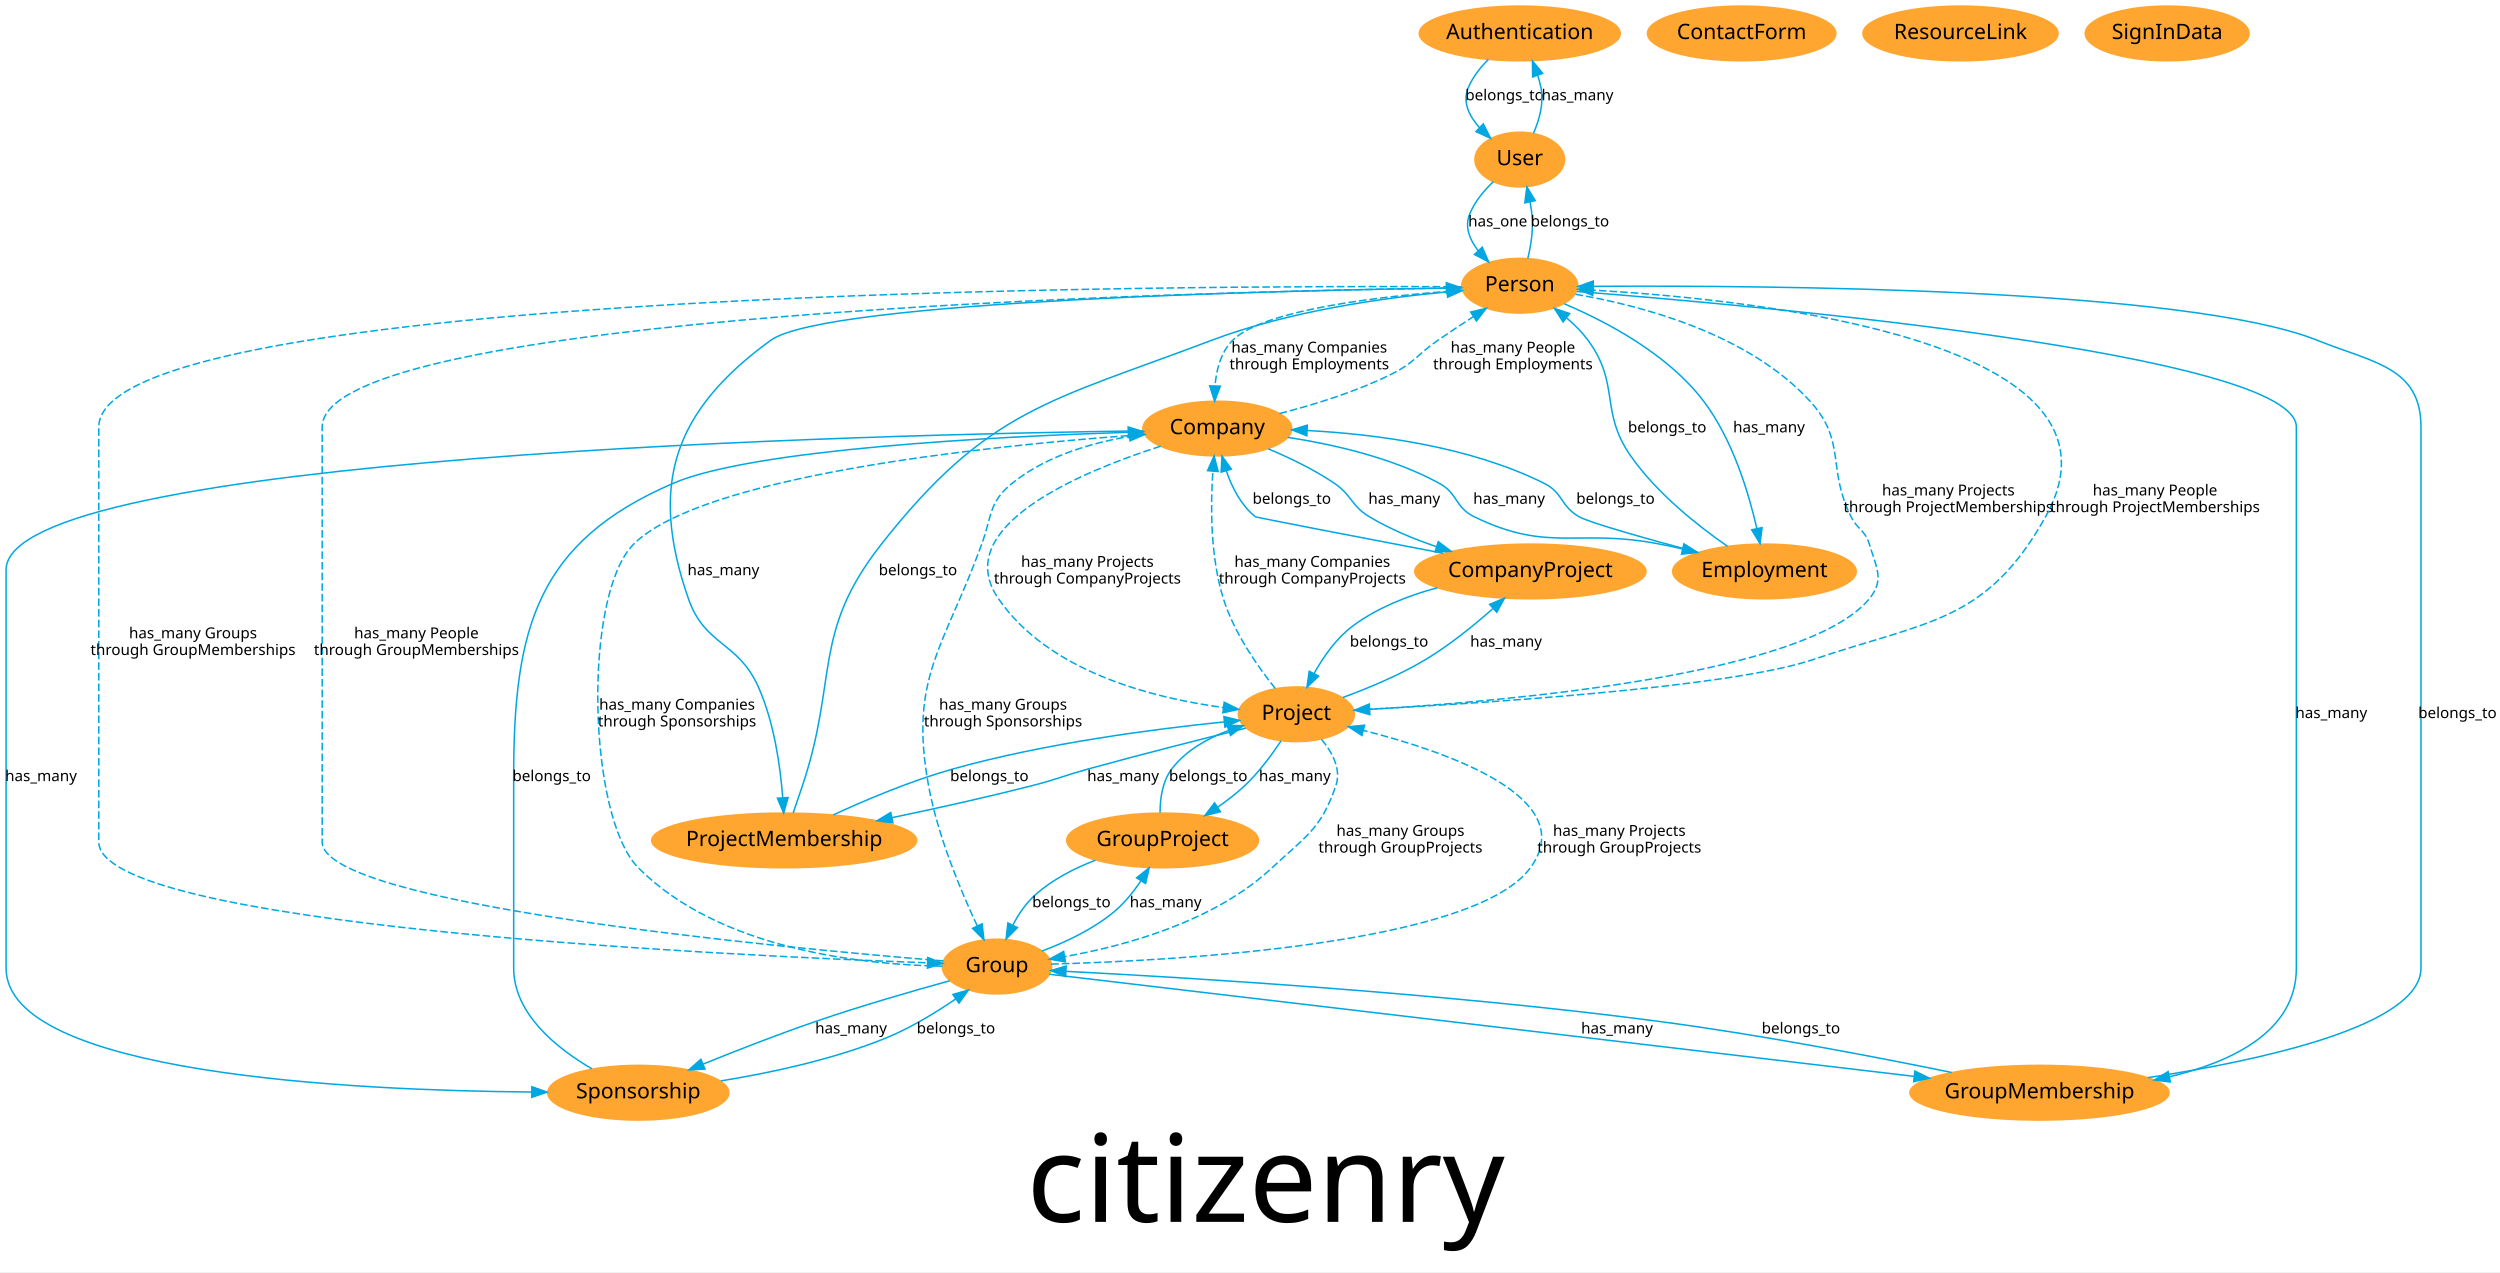
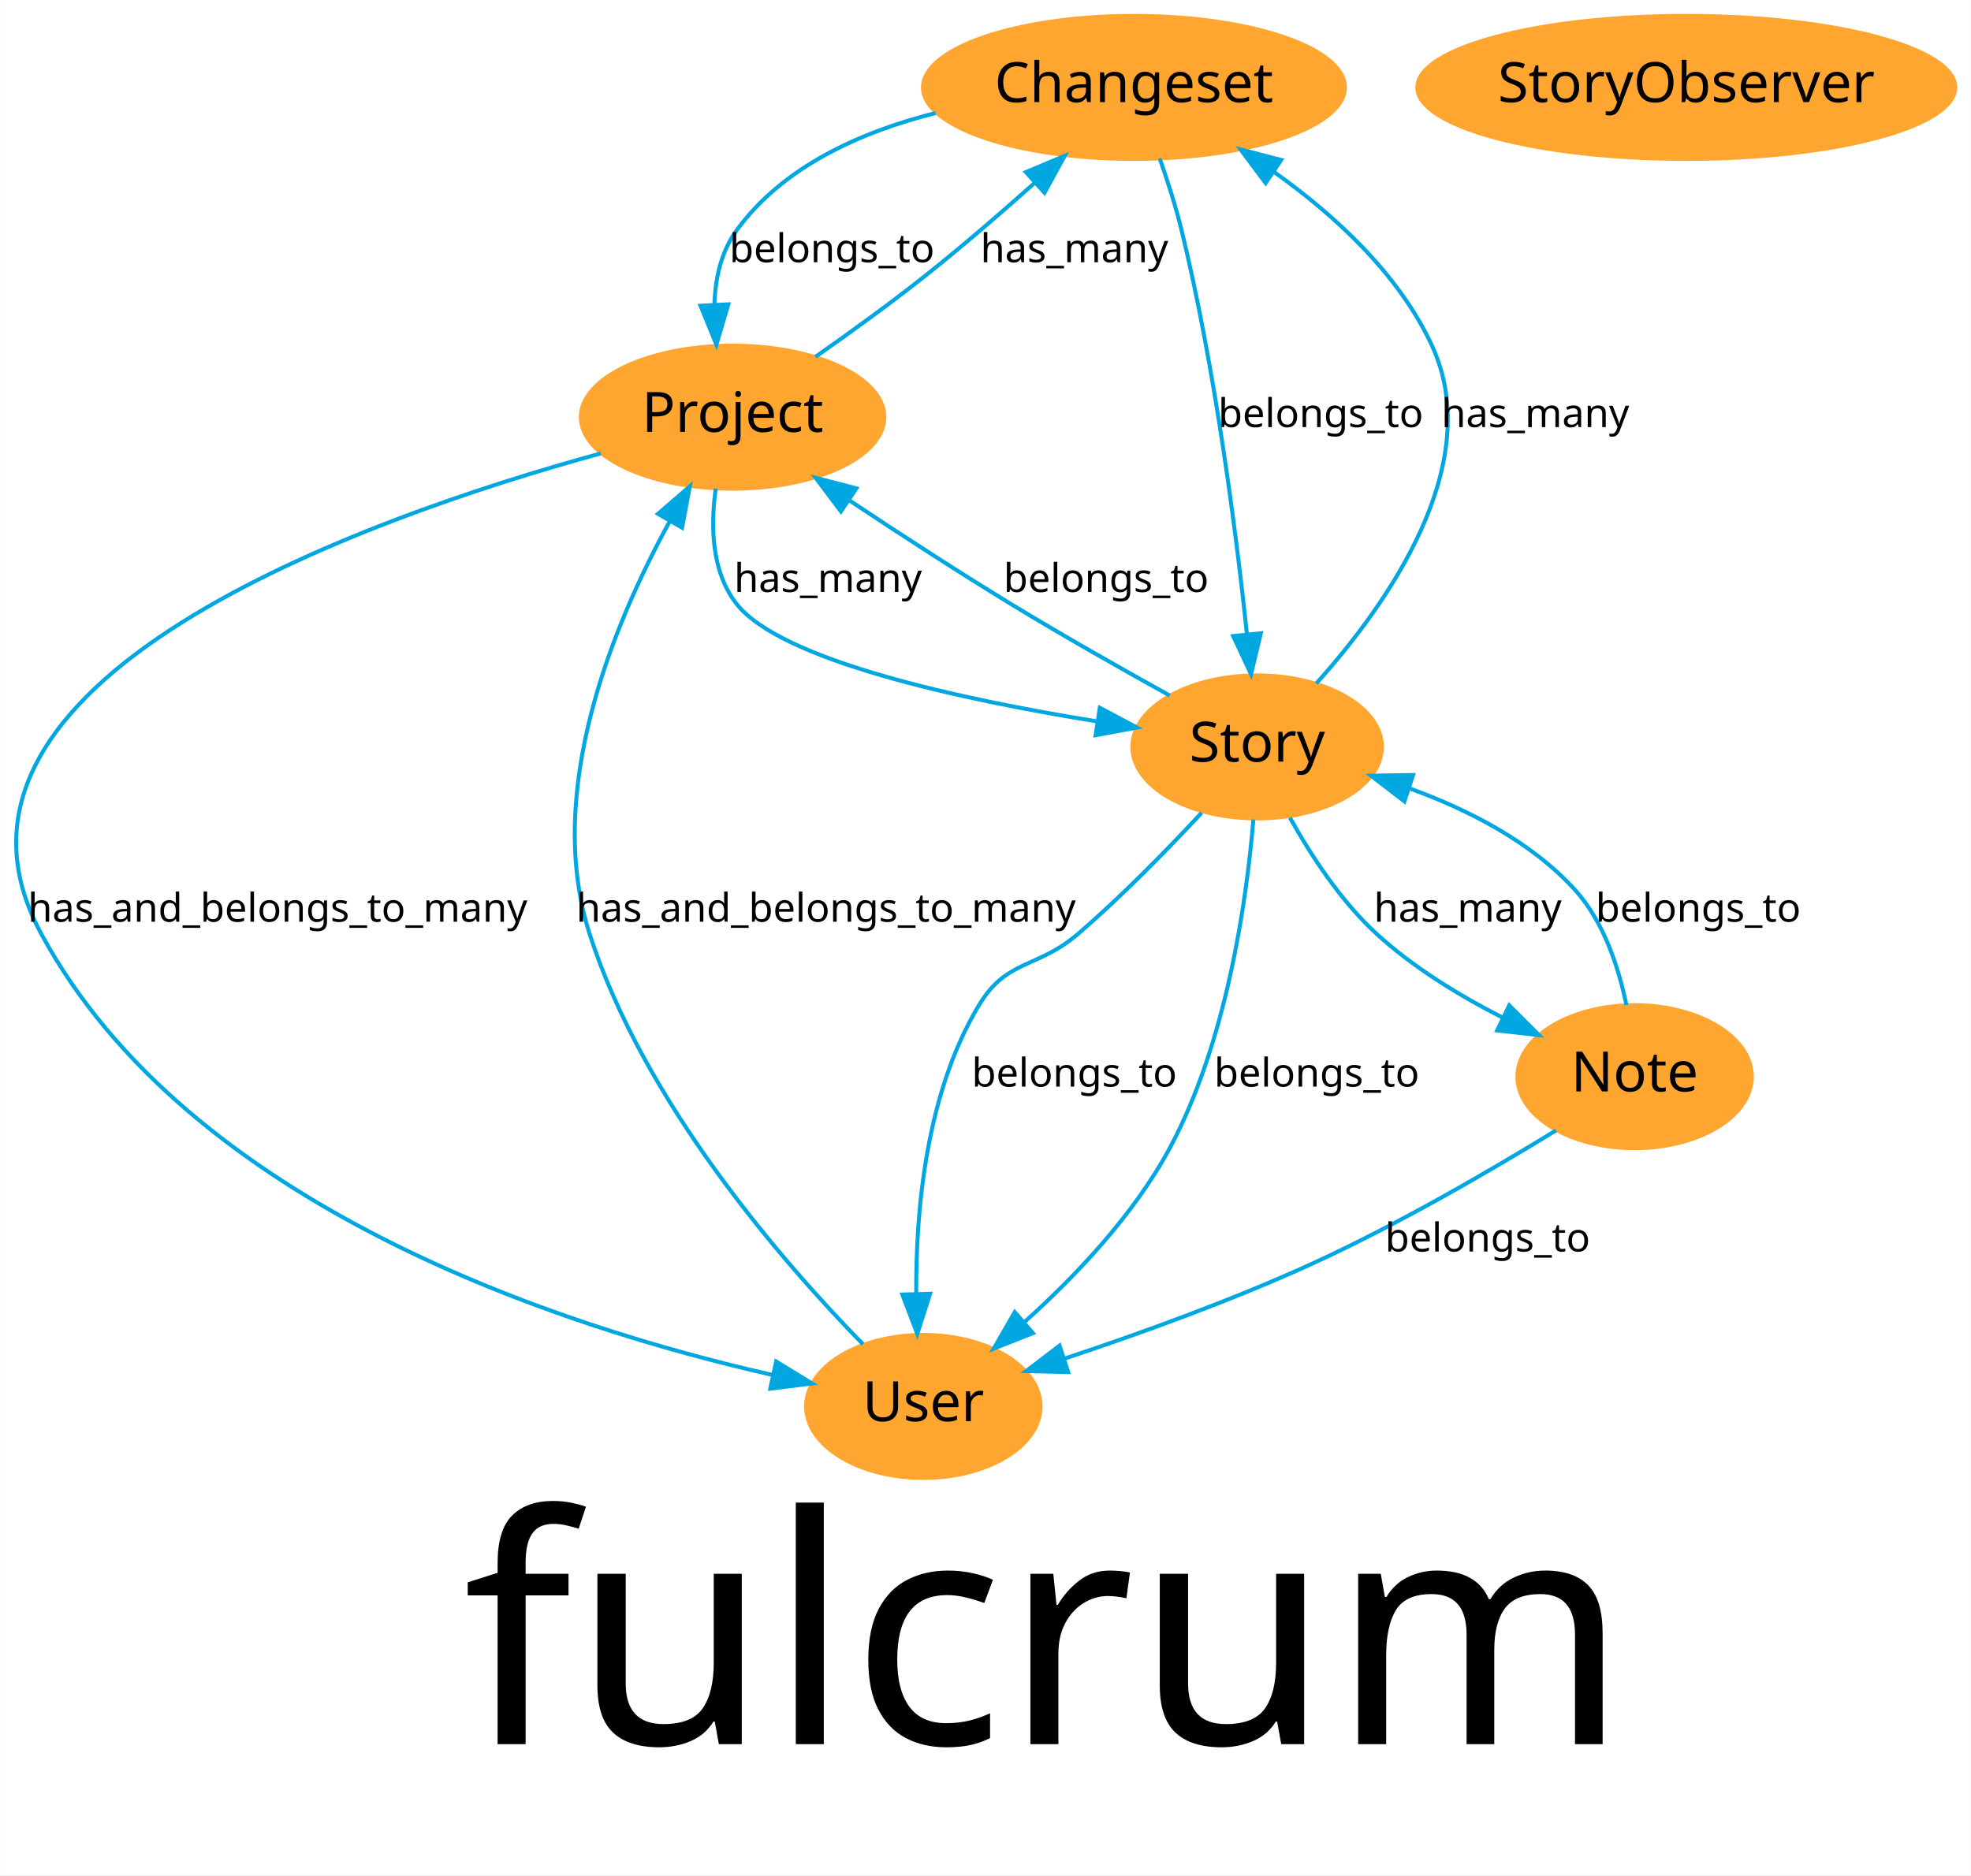
- <svg xmlns="http://www.w3.org/2000/svg" width="1645pt" height="837pt" viewBox="0.00 0.00 1645.00 837.00">
-   <g id="graph0" class="graph" transform="scale(1 1) rotate(0) translate(4 833)">
-     <polygon fill="white" stroke="transparent" points="-4,4 -4,-833 1641,-833 1641,4 -4,4" />
-     <text text-anchor="start" x="667.5" y="-29" font-family="Droid Sans Mono" font-size="14.00"> </text>
-     <text text-anchor="start" x="671.5" y="-29" font-family="Droid Sans Mono" font-size="80.00">citizenry</text>
-     <text text-anchor="start" x="965.5" y="-29" font-family="Droid Sans Mono" font-size="14.00"> </text>
+ <svg xmlns="http://www.w3.org/2000/svg" width="496pt" height="472pt" viewBox="0.00 0.00 495.89 472.00">
+   <g id="graph0" class="graph" transform="scale(1 1) rotate(0) translate(4 468)">
+     <polygon fill="white" stroke="transparent" points="-4,4 -4,-468 491.89,-468 491.89,4 -4,4" />
+     <text text-anchor="start" x="108.45" y="-29" font-family="Droid Sans Mono" font-size="14.00"> </text>
+     <text text-anchor="start" x="112.45" y="-29" font-family="Droid Sans Mono" font-size="80.00">fulcrum</text>
+     <text text-anchor="start" x="375.45" y="-29" font-family="Droid Sans Mono" font-size="14.00"> </text>
    <g id="node1" class="node">
-       <ellipse fill="#ffa630" stroke="#ffa630" cx="996" cy="-811" rx="66.09" ry="18" />
-       <text text-anchor="middle" x="996" y="-807.3" font-family="Droid Sans Mono" font-size="14.00">Authentication</text>
+       <ellipse fill="#ffa630" stroke="#ffa630" cx="281.3" cy="-446" rx="53.09" ry="18" />
+       <text text-anchor="middle" x="281.3" y="-442.3" font-family="Droid Sans Mono" font-size="14.00">Changeset</text>
    </g>
-     <g id="node15" class="node">
-       <ellipse fill="#ffa630" stroke="#ffa630" cx="996" cy="-728" rx="29.5" ry="18" />
-       <text text-anchor="middle" x="996" y="-724.3" font-family="Droid Sans Mono" font-size="14.00">User</text>
+     <g id="node3" class="node">
+       <ellipse fill="#ffa630" stroke="#ffa630" cx="180.3" cy="-363" rx="38.19" ry="18" />
+       <text text-anchor="middle" x="180.3" y="-359.3" font-family="Droid Sans Mono" font-size="14.00">Project</text>
    </g>
    <g id="edge1" class="edge">
-       <path fill="none" stroke="#00a7e1" d="M975.27,-793.85C969.92,-788.49 964.87,-782.06 962,-775 958.25,-765.75 962.68,-756.68 969.45,-749.06" />
-       <polygon fill="#00a7e1" stroke="#00a7e1" points="972.02,-751.45 976.79,-741.98 967.16,-746.41 972.02,-751.45" />
-       <text text-anchor="middle" x="986" y="-767" font-family="Droid Sans Mono" font-size="10.00">belongs_to</text>
+       <path fill="none" stroke="#00a7e1" d="M231.37,-439.55C212.59,-434.82 192.97,-426.08 181.3,-410 177.42,-404.65 175.94,-397.96 175.72,-391.35" />
+       <polygon fill="#00a7e1" stroke="#00a7e1" points="179.22,-391.4 176.23,-381.24 172.23,-391.05 179.22,-391.4" />
+       <text text-anchor="middle" x="205.3" y="-402" font-family="Droid Sans Mono" font-size="10.00">belongs_to</text>
+     </g>
+     <g id="node4" class="node">
+       <ellipse fill="#ffa630" stroke="#ffa630" cx="312.3" cy="-280" rx="31.4" ry="18" />
+       <text text-anchor="middle" x="312.3" y="-276.3" font-family="Droid Sans Mono" font-size="14.00">Story</text>
+     </g>
+     <g id="edge2" class="edge">
+       <path fill="none" stroke="#00a7e1" d="M287.79,-428.1C289.79,-422.41 291.84,-415.99 293.3,-410 301.7,-375.39 306.95,-334.6 309.75,-308.3" />
+       <polygon fill="#00a7e1" stroke="#00a7e1" points="313.24,-308.61 310.77,-298.3 306.27,-307.9 313.24,-308.61" />
+       <text text-anchor="middle" x="328.3" y="-360.5" font-family="Droid Sans Mono" font-size="10.00">belongs_to</text>
    </g>
    <g id="node2" class="node">
-       <ellipse fill="#ffa630" stroke="#ffa630" cx="797" cy="-551" rx="48.99" ry="18" />
-       <text text-anchor="middle" x="797" y="-547.3" font-family="Droid Sans Mono" font-size="14.00">Company</text>
+       <ellipse fill="#ffa630" stroke="#ffa630" cx="407.3" cy="-197" rx="29.5" ry="18" />
+       <text text-anchor="middle" x="407.3" y="-193.3" font-family="Droid Sans Mono" font-size="14.00">Note</text>
    </g>
-     <g id="node3" class="node">
-       <ellipse fill="#ffa630" stroke="#ffa630" cx="1003" cy="-457" rx="76.09" ry="18" />
-       <text text-anchor="middle" x="1003" y="-453.3" font-family="Droid Sans Mono" font-size="14.00">CompanyProject</text>
+     <g id="edge4" class="edge">
+       <path fill="none" stroke="#00a7e1" d="M405.22,-215.03C403.27,-224.54 399.52,-236.04 392.3,-244 381.37,-256.04 365.56,-264.14 350.87,-269.48" />
+       <polygon fill="#00a7e1" stroke="#00a7e1" points="349.36,-266.29 340.96,-272.75 351.55,-272.94 349.36,-266.29" />
+       <text text-anchor="middle" x="423.3" y="-236" font-family="Droid Sans Mono" font-size="10.00">belongs_to</text>
    </g>
-     <g id="edge2" class="edge">
-       <path fill="none" stroke="#00a7e1" d="M830.51,-537.67C844.52,-531.79 860.62,-524.05 874,-515 885.72,-507.07 884.87,-500.29 897,-493 910.49,-484.89 926.09,-478.41 941.1,-473.33" />
-       <polygon fill="#00a7e1" stroke="#00a7e1" points="942.4,-476.59 950.85,-470.2 940.26,-469.93 942.4,-476.59" />
-       <text text-anchor="middle" x="920" y="-501.5" font-family="Droid Sans Mono" font-size="10.00">has_many</text>
+     <g id="node6" class="node">
+       <ellipse fill="#ffa630" stroke="#ffa630" cx="228.3" cy="-114" rx="29.5" ry="18" />
+       <text text-anchor="middle" x="228.3" y="-110.3" font-family="Droid Sans Mono" font-size="14.00">User</text>
+     </g>
+     <g id="edge3" class="edge">
+       <path fill="none" stroke="#00a7e1" d="M387.5,-183.47C371.41,-173.6 347.91,-159.9 326.3,-150 306.11,-140.75 282.72,-132.31 263.85,-126.04" />
+       <polygon fill="#00a7e1" stroke="#00a7e1" points="264.75,-122.65 254.16,-122.88 262.58,-129.31 264.75,-122.65" />
+       <text text-anchor="middle" x="370.3" y="-153" font-family="Droid Sans Mono" font-size="10.00">belongs_to</text>
+     </g>
+     <g id="edge7" class="edge">
+       <path fill="none" stroke="#00a7e1" d="M201.15,-378.18C209.99,-384.37 220.3,-391.84 229.3,-399 238.3,-406.17 247.82,-414.39 256.22,-421.88" />
+       <polygon fill="#00a7e1" stroke="#00a7e1" points="254.11,-424.68 263.88,-428.78 258.79,-419.48 254.11,-424.68" />
+       <text text-anchor="middle" x="266.3" y="-402" font-family="Droid Sans Mono" font-size="10.00">has_many</text>
+     </g>
+     <g id="edge6" class="edge">
+       <path fill="none" stroke="#00a7e1" d="M176.06,-345.03C174.73,-335.54 174.98,-324.04 181.3,-316 192.5,-301.74 237.66,-291.97 271.85,-286.45" />
+       <polygon fill="#00a7e1" stroke="#00a7e1" points="272.71,-289.85 282.06,-284.87 271.65,-282.94 272.71,-289.85" />
+       <text text-anchor="middle" x="204.3" y="-319" font-family="Droid Sans Mono" font-size="10.00">has_many</text>
+     </g>
+     <g id="edge5" class="edge">
+       <path fill="none" stroke="#00a7e1" d="M147.13,-353.88C87.59,-337.53 -28.15,-296.67 6.3,-233 43.49,-164.26 137.27,-133.95 190.27,-121.94" />
+       <polygon fill="#00a7e1" stroke="#00a7e1" points="191.26,-125.31 200.3,-119.78 189.79,-118.47 191.26,-125.31" />
+       <text text-anchor="middle" x="65.8" y="-236" font-family="Droid Sans Mono" font-size="10.00">has_and_belongs_to_many</text>
+     </g>
+     <g id="edge11" class="edge">
+       <path fill="none" stroke="#00a7e1" d="M327.2,-295.98C344.83,-315.6 370.12,-351.03 356.3,-381 347.95,-399.1 331.68,-413.97 316.42,-424.81" />
+       <polygon fill="#00a7e1" stroke="#00a7e1" points="314.44,-421.92 308.1,-430.41 318.35,-427.73 314.44,-421.92" />
+       <text text-anchor="middle" x="382.3" y="-360.5" font-family="Droid Sans Mono" font-size="10.00">has_many</text>
+     </g>
+     <g id="edge12" class="edge">
+       <path fill="none" stroke="#00a7e1" d="M320.56,-262.19C325.81,-252.76 333.31,-241.26 342.3,-233 351.49,-224.55 363.11,-217.46 373.96,-211.92" />
+       <polygon fill="#00a7e1" stroke="#00a7e1" points="375.74,-214.95 383.23,-207.45 372.7,-208.64 375.74,-214.95" />
+       <text text-anchor="middle" x="365.3" y="-236" font-family="Droid Sans Mono" font-size="10.00">has_many</text>
+     </g>
+     <g id="edge8" class="edge">
+       <path fill="none" stroke="#00a7e1" d="M290.28,-292.95C278.34,-299.56 263.38,-308.02 250.3,-316 236.81,-324.23 222.16,-333.75 209.77,-342" />
+       <polygon fill="#00a7e1" stroke="#00a7e1" points="207.56,-339.27 201.2,-347.74 211.45,-345.08 207.56,-339.27" />
+       <text text-anchor="middle" x="274.3" y="-319" font-family="Droid Sans Mono" font-size="10.00">belongs_to</text>
+     </g>
+     <g id="edge9" class="edge">
+       <path fill="none" stroke="#00a7e1" d="M298.33,-263.42C289.74,-254.18 278.31,-242.47 267.3,-233 256.92,-224.07 249.37,-226.72 242.3,-215 229.05,-193.04 226.37,-163.53 226.51,-142.26" />
+       <polygon fill="#00a7e1" stroke="#00a7e1" points="230,-142.36 226.78,-132.26 223.01,-142.16 230,-142.36" />
+       <text text-anchor="middle" x="266.3" y="-194.5" font-family="Droid Sans Mono" font-size="10.00">belongs_to</text>
+     </g>
+     <g id="edge10" class="edge">
+       <path fill="none" stroke="#00a7e1" d="M311.36,-261.74C309.61,-240.98 304.6,-205.62 290.3,-179 281.26,-162.19 266.53,-146.71 253.7,-135.19" />
+       <polygon fill="#00a7e1" stroke="#00a7e1" points="255.87,-132.45 246.02,-128.55 251.3,-137.74 255.87,-132.45" />
+       <text text-anchor="middle" x="327.3" y="-194.5" font-family="Droid Sans Mono" font-size="10.00">belongs_to</text>
    </g>
    <g id="node5" class="node">
-       <ellipse fill="#ffa630" stroke="#ffa630" cx="1157" cy="-457" rx="60.39" ry="18" />
-       <text text-anchor="middle" x="1157" y="-453.3" font-family="Droid Sans Mono" font-size="14.00">Employment</text>
-     </g>
-     <g id="edge6" class="edge">
-       <path fill="none" stroke="#00a7e1" d="M843.31,-545.22C873.19,-540.66 912.11,-531.85 943,-515 955.42,-508.23 953.29,-499.21 966,-493 1015.24,-468.92 1034.22,-485.57 1088,-475 1092.94,-474.03 1098.06,-472.93 1103.18,-471.78" />
-       <polygon fill="#00a7e1" stroke="#00a7e1" points="1104.02,-475.18 1112.97,-469.51 1102.44,-468.36 1104.02,-475.18" />
-       <text text-anchor="middle" x="989" y="-501.5" font-family="Droid Sans Mono" font-size="10.00">has_many</text>
-     </g>
-     <g id="node6" class="node">
-       <ellipse fill="#ffa630" stroke="#ffa630" cx="652" cy="-197" rx="36" ry="18" />
-       <text text-anchor="middle" x="652" y="-193.3" font-family="Droid Sans Mono" font-size="14.00">Group</text>
-     </g>
-     <g id="edge5" class="edge">
-       <path fill="none" stroke="#00a7e1" stroke-dasharray="5,2" d="M749.19,-547.34C721.16,-543.59 686.56,-534.88 662,-515 646.55,-502.5 648.78,-493.69 642,-475 617.33,-406.98 593.89,-387.16 607,-316 613.08,-282.98 627.99,-247.25 638.99,-223.86" />
-       <polygon fill="#00a7e1" stroke="#00a7e1" points="642.24,-225.16 643.42,-214.63 635.93,-222.13 642.24,-225.16" />
-       <text text-anchor="middle" x="656" y="-366" font-family="Droid Sans Mono" font-size="10.00">has_many Groups </text>
-       <text text-anchor="middle" x="656" y="-355" font-family="Droid Sans Mono" font-size="10.00"> through Sponsorships</text>
-     </g>
-     <g id="node9" class="node">
-       <ellipse fill="#ffa630" stroke="#ffa630" cx="996" cy="-645" rx="38.19" ry="18" />
-       <text text-anchor="middle" x="996" y="-641.3" font-family="Droid Sans Mono" font-size="14.00">Person</text>
-     </g>
-     <g id="edge7" class="edge">
-       <path fill="none" stroke="#00a7e1" stroke-dasharray="5,2" d="M837.93,-560.87C860.48,-566.64 888.58,-575.28 912,-587 926.79,-594.4 928.39,-599.61 942,-609 949.47,-614.15 957.63,-619.56 965.3,-624.54" />
-       <polygon fill="#00a7e1" stroke="#00a7e1" points="963.7,-627.67 974,-630.15 967.49,-621.79 963.7,-627.67" />
-       <text text-anchor="middle" x="991.5" y="-601" font-family="Droid Sans Mono" font-size="10.00">has_many People </text>
-       <text text-anchor="middle" x="991.5" y="-590" font-family="Droid Sans Mono" font-size="10.00"> through Employments</text>
-     </g>
-     <g id="node10" class="node">
-       <ellipse fill="#ffa630" stroke="#ffa630" cx="849" cy="-363" rx="38.19" ry="18" />
-       <text text-anchor="middle" x="849" y="-359.3" font-family="Droid Sans Mono" font-size="14.00">Project</text>
-     </g>
-     <g id="edge3" class="edge">
-       <path fill="none" stroke="#00a7e1" stroke-dasharray="5,2" d="M759.7,-539.4C706.96,-522.46 620.44,-486.33 653,-439 686.02,-391 754.27,-373.71 800.84,-367.48" />
-       <polygon fill="#00a7e1" stroke="#00a7e1" points="801.51,-370.93 811.01,-366.25 800.67,-363.98 801.51,-370.93" />
-       <text text-anchor="middle" x="711.5" y="-460" font-family="Droid Sans Mono" font-size="10.00">has_many Projects </text>
-       <text text-anchor="middle" x="711.5" y="-449" font-family="Droid Sans Mono" font-size="10.00"> through CompanyProjects</text>
-     </g>
-     <g id="node14" class="node">
-       <ellipse fill="#ffa630" stroke="#ffa630" cx="416" cy="-114" rx="59.59" ry="18" />
-       <text text-anchor="middle" x="416" y="-110.3" font-family="Droid Sans Mono" font-size="14.00">Sponsorship</text>
-     </g>
-     <g id="edge4" class="edge">
-       <path fill="none" stroke="#00a7e1" d="M748.34,-549.52C575.3,-547.19 0,-533.74 0,-458 0,-458 0,-458 0,-196 0,-126.38 227.31,-115.43 345.87,-114.45" />
-       <polygon fill="#00a7e1" stroke="#00a7e1" points="345.98,-117.95 355.95,-114.39 345.93,-110.95 345.98,-117.95" />
-       <text text-anchor="middle" x="23" y="-319" font-family="Droid Sans Mono" font-size="10.00">has_many</text>
-     </g>
-     <g id="edge9" class="edge">
-       <path fill="none" stroke="#00a7e1" d="M945.5,-468.96C892.73,-479.04 822.62,-492.5 822,-493 812.56,-500.54 806.6,-512.36 802.88,-523.29" />
-       <polygon fill="#00a7e1" stroke="#00a7e1" points="799.51,-522.35 800.05,-532.93 806.23,-524.32 799.51,-522.35" />
-       <text text-anchor="middle" x="846" y="-501.5" font-family="Droid Sans Mono" font-size="10.00">belongs_to</text>
-     </g>
-     <g id="edge8" class="edge">
-       <path fill="none" stroke="#00a7e1" d="M941.81,-446.29C922.6,-441.09 902.21,-433.14 886,-421 875.23,-412.93 866.71,-400.74 860.58,-389.7" />
-       <polygon fill="#00a7e1" stroke="#00a7e1" points="863.69,-388.09 855.99,-380.81 857.47,-391.3 863.69,-388.09" />
-       <text text-anchor="middle" x="910" y="-407.5" font-family="Droid Sans Mono" font-size="10.00">belongs_to</text>
-     </g>
-     <g id="node4" class="node">
-       <ellipse fill="#ffa630" stroke="#ffa630" cx="1142" cy="-811" rx="61.99" ry="18" />
-       <text text-anchor="middle" x="1142" y="-807.3" font-family="Droid Sans Mono" font-size="14.00">ContactForm</text>
-     </g>
-     <g id="edge11" class="edge">
-       <path fill="none" stroke="#00a7e1" d="M1113.3,-469.44C1081.21,-478.03 1042.02,-488.97 1035,-493 1022.73,-500.04 1024.66,-508.69 1012,-515 963.17,-539.33 901.1,-547.35 856.22,-549.72" />
-       <polygon fill="#00a7e1" stroke="#00a7e1" points="855.89,-546.23 846.05,-550.18 856.2,-553.23 855.89,-546.23" />
-       <text text-anchor="middle" x="1059" y="-501.5" font-family="Droid Sans Mono" font-size="10.00">belongs_to</text>
-     </g>
-     <g id="edge10" class="edge">
-       <path fill="none" stroke="#00a7e1" d="M1132.7,-473.5C1113.11,-487.09 1086.11,-508.47 1069,-533 1048.41,-562.53 1062.25,-579.94 1041,-609 1037.09,-614.35 1032.15,-619.29 1026.98,-623.68" />
-       <polygon fill="#00a7e1" stroke="#00a7e1" points="1024.51,-621.17 1018.79,-630.09 1028.82,-626.68 1024.51,-621.17" />
-       <text text-anchor="middle" x="1093" y="-548.5" font-family="Droid Sans Mono" font-size="10.00">belongs_to</text>
-     </g>
-     <g id="edge17" class="edge">
-       <path fill="none" stroke="#00a7e1" stroke-dasharray="5,2" d="M616.2,-197.25C564.66,-198.19 469.88,-207.81 416,-262 382.62,-295.57 379.42,-441.64 413,-475 458.22,-519.92 643.49,-539.29 739.18,-546.42" />
-       <polygon fill="#00a7e1" stroke="#00a7e1" points="739.05,-549.92 749.28,-547.16 739.56,-542.94 739.05,-549.92" />
-       <text text-anchor="middle" x="441.5" y="-366" font-family="Droid Sans Mono" font-size="10.00">has_many Companies </text>
-       <text text-anchor="middle" x="441.5" y="-355" font-family="Droid Sans Mono" font-size="10.00"> through Sponsorships</text>
-     </g>
-     <g id="node7" class="node">
-       <ellipse fill="#ffa630" stroke="#ffa630" cx="1338" cy="-114" rx="85.29" ry="18" />
-       <text text-anchor="middle" x="1338" y="-110.3" font-family="Droid Sans Mono" font-size="14.00">GroupMembership</text>
-     </g>
-     <g id="edge14" class="edge">
-       <path fill="none" stroke="#00a7e1" d="M686.49,-191.93C790.73,-179.62 1104.61,-142.56 1255.39,-124.75" />
-       <polygon fill="#00a7e1" stroke="#00a7e1" points="1256,-128.21 1265.52,-123.56 1255.18,-121.25 1256,-128.21" />
-       <text text-anchor="middle" x="1060" y="-153" font-family="Droid Sans Mono" font-size="10.00">has_many</text>
-     </g>
-     <g id="node8" class="node">
-       <ellipse fill="#ffa630" stroke="#ffa630" cx="761" cy="-280" rx="63.09" ry="18" />
-       <text text-anchor="middle" x="761" y="-276.3" font-family="Droid Sans Mono" font-size="14.00">GroupProject</text>
-     </g>
-     <g id="edge12" class="edge">
-       <path fill="none" stroke="#00a7e1" d="M681.52,-207.16C696.81,-212.9 715.13,-221.44 729,-233 735.73,-238.61 741.68,-245.96 746.57,-253.13" />
-       <polygon fill="#00a7e1" stroke="#00a7e1" points="743.87,-255.4 752.17,-261.98 749.78,-251.66 743.87,-255.4" />
-       <text text-anchor="middle" x="763" y="-236" font-family="Droid Sans Mono" font-size="10.00">has_many</text>
-     </g>
-     <g id="edge15" class="edge">
-       <path fill="none" stroke="#00a7e1" stroke-dasharray="5,2" d="M616.79,-200.71C511.77,-209.24 208,-237.52 208,-279 208,-552 208,-552 208,-552 208,-626.83 775.89,-640.91 947.48,-643.46" />
-       <polygon fill="#00a7e1" stroke="#00a7e1" points="947.68,-646.96 957.73,-643.6 947.78,-639.96 947.68,-646.96" />
-       <text text-anchor="middle" x="270" y="-413" font-family="Droid Sans Mono" font-size="10.00">has_many People </text>
-       <text text-anchor="middle" x="270" y="-402" font-family="Droid Sans Mono" font-size="10.00"> through GroupMemberships</text>
+       <ellipse fill="#ffa630" stroke="#ffa630" cx="420.3" cy="-446" rx="67.69" ry="18" />
+       <text text-anchor="middle" x="420.3" y="-442.3" font-family="Droid Sans Mono" font-size="14.00">StoryObserver</text>
    </g>
    <g id="edge13" class="edge">
-       <path fill="none" stroke="#00a7e1" stroke-dasharray="5,2" d="M687.64,-198.61C769.37,-200.87 966.13,-211.55 1003,-262 1036.36,-307.65 949.59,-338.04 893.12,-352.41" />
-       <polygon fill="#00a7e1" stroke="#00a7e1" points="892.18,-349.03 883.31,-354.82 893.86,-355.83 892.18,-349.03" />
-       <text text-anchor="middle" x="1061.5" y="-283" font-family="Droid Sans Mono" font-size="10.00">has_many Projects </text>
-       <text text-anchor="middle" x="1061.5" y="-272" font-family="Droid Sans Mono" font-size="10.00"> through GroupProjects</text>
-     </g>
-     <g id="edge16" class="edge">
-       <path fill="none" stroke="#00a7e1" d="M620.94,-187.68C596.79,-181.01 562.54,-171.13 533,-161 508.09,-152.46 480.67,-141.75 458.65,-132.82" />
-       <polygon fill="#00a7e1" stroke="#00a7e1" points="459.83,-129.52 449.25,-128.98 457.18,-136 459.83,-129.52" />
-       <text text-anchor="middle" x="556" y="-153" font-family="Droid Sans Mono" font-size="10.00">has_many</text>
-     </g>
-     <g id="edge18" class="edge">
-       <path fill="none" stroke="#00a7e1" d="M1280.19,-127.31C1229.48,-137.7 1153.65,-152.23 1087,-161 945.56,-179.6 776.85,-189.78 697.5,-193.85" />
-       <polygon fill="#00a7e1" stroke="#00a7e1" points="697.18,-190.37 687.37,-194.37 697.53,-197.36 697.18,-190.37" />
-       <text text-anchor="middle" x="1181" y="-153" font-family="Droid Sans Mono" font-size="10.00">belongs_to</text>
-     </g>
-     <g id="edge19" class="edge">
-       <path fill="none" stroke="#00a7e1" d="M1409.26,-123.9C1483.46,-135.22 1589,-157.99 1589,-196 1589,-552 1589,-552 1589,-552 1589,-591.44 1557.59,-594.3 1521,-609 1435.31,-643.43 1157.49,-645.31 1044.48,-644.58" />
-       <polygon fill="#00a7e1" stroke="#00a7e1" points="1044.42,-641.07 1034.39,-644.5 1044.36,-648.07 1044.42,-641.07" />
-       <text text-anchor="middle" x="1613" y="-360.5" font-family="Droid Sans Mono" font-size="10.00">belongs_to</text>
-     </g>
-     <g id="edge21" class="edge">
-       <path fill="none" stroke="#00a7e1" d="M716.78,-266.98C702.89,-261.62 688.26,-254.16 677,-244 671.06,-238.64 666.25,-231.53 662.49,-224.51" />
-       <polygon fill="#00a7e1" stroke="#00a7e1" points="665.49,-222.67 658.02,-215.16 659.18,-225.69 665.49,-222.67" />
-       <text text-anchor="middle" x="701" y="-236" font-family="Droid Sans Mono" font-size="10.00">belongs_to</text>
-     </g>
-     <g id="edge20" class="edge">
-       <path fill="none" stroke="#00a7e1" d="M759.33,-298.28C759.32,-307.64 760.87,-318.91 767,-327 776.19,-339.13 790.42,-347.1 804.45,-352.33" />
-       <polygon fill="#00a7e1" stroke="#00a7e1" points="803.48,-355.69 814.08,-355.52 805.69,-349.05 803.48,-355.69" />
-       <text text-anchor="middle" x="791" y="-319" font-family="Droid Sans Mono" font-size="10.00">belongs_to</text>
-     </g>
-     <g id="edge28" class="edge">
-       <path fill="none" stroke="#00a7e1" stroke-dasharray="5,2" d="M957.8,-641.97C908.79,-638.53 827.61,-629.8 807,-609 799.31,-601.24 796.35,-589.78 795.49,-579.18" />
-       <polygon fill="#00a7e1" stroke="#00a7e1" points="798.98,-578.93 795.23,-569.02 791.98,-579.1 798.98,-578.93" />
-       <text text-anchor="middle" x="857.5" y="-601" font-family="Droid Sans Mono" font-size="10.00">has_many Companies </text>
-       <text text-anchor="middle" x="857.5" y="-590" font-family="Droid Sans Mono" font-size="10.00"> through Employments</text>
-     </g>
-     <g id="edge27" class="edge">
-       <path fill="none" stroke="#00a7e1" d="M1025.25,-633.13C1052.86,-621.4 1093.42,-600.13 1117,-569 1135.96,-543.97 1146.56,-509.11 1152.01,-485.17" />
-       <polygon fill="#00a7e1" stroke="#00a7e1" points="1155.44,-485.83 1154.1,-475.32 1148.6,-484.38 1155.44,-485.83" />
-       <text text-anchor="middle" x="1160" y="-548.5" font-family="Droid Sans Mono" font-size="10.00">has_many</text>
-     </g>
-     <g id="edge26" class="edge">
-       <path fill="none" stroke="#00a7e1" stroke-dasharray="5,2" d="M957.6,-644.32C781.66,-645.28 61,-643.65 61,-552 61,-552 61,-552 61,-279 61,-224.05 467.15,-204.54 606.06,-199.48" />
-       <polygon fill="#00a7e1" stroke="#00a7e1" points="606.49,-202.96 616.36,-199.11 606.24,-195.97 606.49,-202.96" />
-       <text text-anchor="middle" x="123" y="-413" font-family="Droid Sans Mono" font-size="10.00">has_many Groups </text>
-       <text text-anchor="middle" x="123" y="-402" font-family="Droid Sans Mono" font-size="10.00"> through GroupMemberships</text>
-     </g>
-     <g id="edge25" class="edge">
-       <path fill="none" stroke="#00a7e1" d="M1033.58,-641.21C1151.58,-631.96 1507,-600.11 1507,-552 1507,-552 1507,-552 1507,-196 1507,-154.65 1465.34,-134.39 1423.39,-124.47" />
-       <polygon fill="#00a7e1" stroke="#00a7e1" points="1424.12,-121.05 1413.6,-122.34 1422.63,-127.89 1424.12,-121.05" />
-       <text text-anchor="middle" x="1530" y="-360.5" font-family="Droid Sans Mono" font-size="10.00">has_many</text>
-     </g>
-     <g id="edge24" class="edge">
-       <path fill="none" stroke="#00a7e1" stroke-dasharray="5,2" d="M1032.73,-639.36C1075.73,-632 1146.26,-613.57 1187,-569 1211.19,-542.54 1197.94,-525.05 1214,-493 1218.31,-484.4 1223.21,-484.2 1226,-475 1230.64,-459.69 1236.15,-451.37 1226,-439 1184.93,-388.96 989.56,-371.69 897.37,-366.26" />
-       <polygon fill="#00a7e1" stroke="#00a7e1" points="897.37,-362.75 887.19,-365.68 896.97,-369.74 897.37,-362.75" />
-       <text text-anchor="middle" x="1278" y="-507" font-family="Droid Sans Mono" font-size="10.00">has_many Projects </text>
-       <text text-anchor="middle" x="1278" y="-496" font-family="Droid Sans Mono" font-size="10.00"> through ProjectMemberships</text>
-     </g>
-     <g id="node11" class="node">
-       <ellipse fill="#ffa630" stroke="#ffa630" cx="512" cy="-280" rx="87.18" ry="18" />
-       <text text-anchor="middle" x="512" y="-276.3" font-family="Droid Sans Mono" font-size="14.00">ProjectMembership</text>
-     </g>
-     <g id="edge23" class="edge">
-       <path fill="none" stroke="#00a7e1" d="M957.49,-643.58C847.83,-642.08 539.42,-635.51 503,-609 438.91,-562.34 422.92,-513.86 449,-439 459.82,-407.93 481.6,-411.05 495,-381 505.38,-357.72 509.46,-328.79 511.04,-308.04" />
-       <polygon fill="#00a7e1" stroke="#00a7e1" points="514.54,-308.21 511.66,-298.02 507.55,-307.78 514.54,-308.21" />
-       <text text-anchor="middle" x="472" y="-454.5" font-family="Droid Sans Mono" font-size="10.00">has_many</text>
-     </g>
-     <g id="edge22" class="edge">
-       <path fill="none" stroke="#00a7e1" d="M1001.3,-662.97C1003.4,-671.62 1005.09,-682.33 1004,-692 1003.7,-694.69 1003.26,-697.48 1002.76,-700.26" />
-       <polygon fill="#00a7e1" stroke="#00a7e1" points="999.33,-699.53 1000.68,-710.04 1006.18,-700.99 999.33,-699.53" />
-       <text text-anchor="middle" x="1029" y="-684" font-family="Droid Sans Mono" font-size="10.00">belongs_to</text>
-     </g>
-     <g id="edge32" class="edge">
-       <path fill="none" stroke="#00a7e1" stroke-dasharray="5,2" d="M835.14,-379.97C823.61,-394.34 808,-416.57 801,-439 792.37,-466.65 792.49,-500.07 794.06,-522.97" />
-       <polygon fill="#00a7e1" stroke="#00a7e1" points="790.58,-523.31 794.89,-532.99 797.55,-522.73 790.58,-523.31" />
-       <text text-anchor="middle" x="859.5" y="-460" font-family="Droid Sans Mono" font-size="10.00">has_many Companies </text>
-       <text text-anchor="middle" x="859.5" y="-449" font-family="Droid Sans Mono" font-size="10.00"> through CompanyProjects</text>
-     </g>
-     <g id="edge31" class="edge">
-       <path fill="none" stroke="#00a7e1" d="M879.56,-374.05C896.23,-380.15 916.9,-388.73 934,-399 949.74,-408.44 965.64,-421.31 978.21,-432.43" />
-       <polygon fill="#00a7e1" stroke="#00a7e1" points="976.19,-435.32 985.95,-439.43 980.88,-430.12 976.19,-435.32" />
-       <text text-anchor="middle" x="987" y="-407.5" font-family="Droid Sans Mono" font-size="10.00">has_many</text>
-     </g>
-     <g id="edge34" class="edge">
-       <path fill="none" stroke="#00a7e1" stroke-dasharray="5,2" d="M865.55,-346.5C872.71,-337.89 878.69,-326.76 875,-316 865.13,-287.24 855.21,-282.76 833,-262 795.25,-226.73 736.86,-210.7 696.66,-203.55" />
-       <polygon fill="#00a7e1" stroke="#00a7e1" points="697.04,-200.07 686.6,-201.88 695.89,-206.97 697.04,-200.07" />
-       <text text-anchor="middle" x="917.5" y="-283" font-family="Droid Sans Mono" font-size="10.00">has_many Groups </text>
-       <text text-anchor="middle" x="917.5" y="-272" font-family="Droid Sans Mono" font-size="10.00"> through GroupProjects</text>
-     </g>
-     <g id="edge33" class="edge">
-       <path fill="none" stroke="#00a7e1" d="M838.95,-345.53C832.76,-336.21 824.26,-324.71 815,-316 809.63,-310.95 803.44,-306.18 797.21,-301.87" />
-       <polygon fill="#00a7e1" stroke="#00a7e1" points="799.04,-298.89 788.76,-296.32 795.19,-304.74 799.04,-298.89" />
-       <text text-anchor="middle" x="848" y="-319" font-family="Droid Sans Mono" font-size="10.00">has_many</text>
-     </g>
-     <g id="edge30" class="edge">
-       <path fill="none" stroke="#00a7e1" stroke-dasharray="5,2" d="M886.91,-365.78C963.45,-369.71 1133.85,-380.31 1189,-399 1264.59,-424.62 1303.04,-423.35 1342,-493 1406.62,-608.54 1153.88,-635.76 1044.34,-642.1" />
-       <polygon fill="#00a7e1" stroke="#00a7e1" points="1044,-638.61 1034.2,-642.65 1044.38,-645.6 1044,-638.61" />
-       <text text-anchor="middle" x="1414" y="-507" font-family="Droid Sans Mono" font-size="10.00">has_many People </text>
-       <text text-anchor="middle" x="1414" y="-496" font-family="Droid Sans Mono" font-size="10.00"> through ProjectMemberships</text>
-     </g>
-     <g id="edge29" class="edge">
-       <path fill="none" stroke="#00a7e1" d="M815.68,-353.87C787.88,-347 747.26,-336.74 712,-327 695.46,-322.43 691.62,-320.25 675,-316 645.02,-308.34 611.66,-300.97 582.97,-294.99" />
-       <polygon fill="#00a7e1" stroke="#00a7e1" points="583.53,-291.53 573.02,-292.94 582.11,-298.39 583.53,-291.53" />
-       <text text-anchor="middle" x="735" y="-319" font-family="Droid Sans Mono" font-size="10.00">has_many</text>
-     </g>
-     <g id="edge36" class="edge">
-       <path fill="none" stroke="#00a7e1" d="M517.91,-298.07C519.86,-303.77 522.04,-310.15 524,-316 547.61,-386.5 530.01,-416.58 576,-475 646.11,-564.07 686.99,-568.86 793,-609 843.98,-628.3 906.22,-637.03 948.24,-640.93" />
-       <polygon fill="#00a7e1" stroke="#00a7e1" points="947.94,-644.41 958.2,-641.8 948.55,-637.44 947.94,-644.41" />
-       <text text-anchor="middle" x="600" y="-454.5" font-family="Droid Sans Mono" font-size="10.00">belongs_to</text>
-     </g>
-     <g id="edge35" class="edge">
-       <path fill="none" stroke="#00a7e1" d="M544.3,-296.8C566.06,-306.84 595.68,-319.34 623,-327 683.42,-343.93 755.38,-353.3 801.6,-357.99" />
-       <polygon fill="#00a7e1" stroke="#00a7e1" points="801.33,-361.48 811.63,-358.97 802.01,-354.51 801.33,-361.48" />
-       <text text-anchor="middle" x="647" y="-319" font-family="Droid Sans Mono" font-size="10.00">belongs_to</text>
-     </g>
-     <g id="node12" class="node">
-       <ellipse fill="#ffa630" stroke="#ffa630" cx="1286" cy="-811" rx="64.19" ry="18" />
-       <text text-anchor="middle" x="1286" y="-807.3" font-family="Droid Sans Mono" font-size="14.00">ResourceLink</text>
-     </g>
-     <g id="node13" class="node">
-       <ellipse fill="#ffa630" stroke="#ffa630" cx="1422" cy="-811" rx="53.89" ry="18" />
-       <text text-anchor="middle" x="1422" y="-807.3" font-family="Droid Sans Mono" font-size="14.00">SignInData</text>
-     </g>
-     <g id="edge37" class="edge">
-       <path fill="none" stroke="#00a7e1" d="M385.47,-129.72C362.15,-143.33 334,-165.98 334,-196 334,-322.5 334,-322.5 334,-322.5 334,-419.96 349.49,-476.46 439,-515 491.35,-537.54 651.03,-545.73 738.39,-548.58" />
-       <polygon fill="#00a7e1" stroke="#00a7e1" points="738.31,-552.07 748.42,-548.89 738.53,-545.08 738.31,-552.07" />
-       <text text-anchor="middle" x="359" y="-319" font-family="Droid Sans Mono" font-size="10.00">belongs_to</text>
-     </g>
-     <g id="edge38" class="edge">
-       <path fill="none" stroke="#00a7e1" d="M470.27,-121.77C502.67,-127 544.15,-135.8 579,-150 595.16,-156.58 611.73,-166.7 624.99,-175.77" />
-       <polygon fill="#00a7e1" stroke="#00a7e1" points="622.99,-178.65 633.18,-181.53 627.02,-172.92 622.99,-178.65" />
-       <text text-anchor="middle" x="625" y="-153" font-family="Droid Sans Mono" font-size="10.00">belongs_to</text>
-     </g>
-     <g id="edge40" class="edge">
-       <path fill="none" stroke="#00a7e1" d="M1005.07,-745.4C1008.84,-754.08 1011.93,-765 1010,-775 1009.47,-777.74 1008.73,-780.53 1007.87,-783.29" />
-       <polygon fill="#00a7e1" stroke="#00a7e1" points="1004.48,-782.35 1004.33,-792.95 1011.05,-784.76 1004.48,-782.35" />
-       <text text-anchor="middle" x="1034" y="-767" font-family="Droid Sans Mono" font-size="10.00">has_many</text>
-     </g>
-     <g id="edge39" class="edge">
-       <path fill="none" stroke="#00a7e1" d="M978.65,-713.51C972.49,-707.64 966.27,-700.23 963,-692 959.64,-683.55 963.02,-675.2 968.71,-667.98" />
-       <polygon fill="#00a7e1" stroke="#00a7e1" points="971.3,-670.33 975.58,-660.63 966.19,-665.55 971.3,-670.33" />
-       <text text-anchor="middle" x="981.5" y="-684" font-family="Droid Sans Mono" font-size="10.00">has_one</text>
+       <path fill="none" stroke="#00a7e1" d="M213.11,-129.66C192.81,-150.42 157.85,-190.6 144.3,-233 132.89,-268.7 150.12,-310.59 164.45,-336.72" />
+       <polygon fill="#00a7e1" stroke="#00a7e1" points="161.53,-338.66 169.54,-345.59 167.6,-335.18 161.53,-338.66" />
+       <text text-anchor="middle" x="203.8" y="-236" font-family="Droid Sans Mono" font-size="10.00">has_and_belongs_to_many</text>
    </g>
  </g>
</svg>
